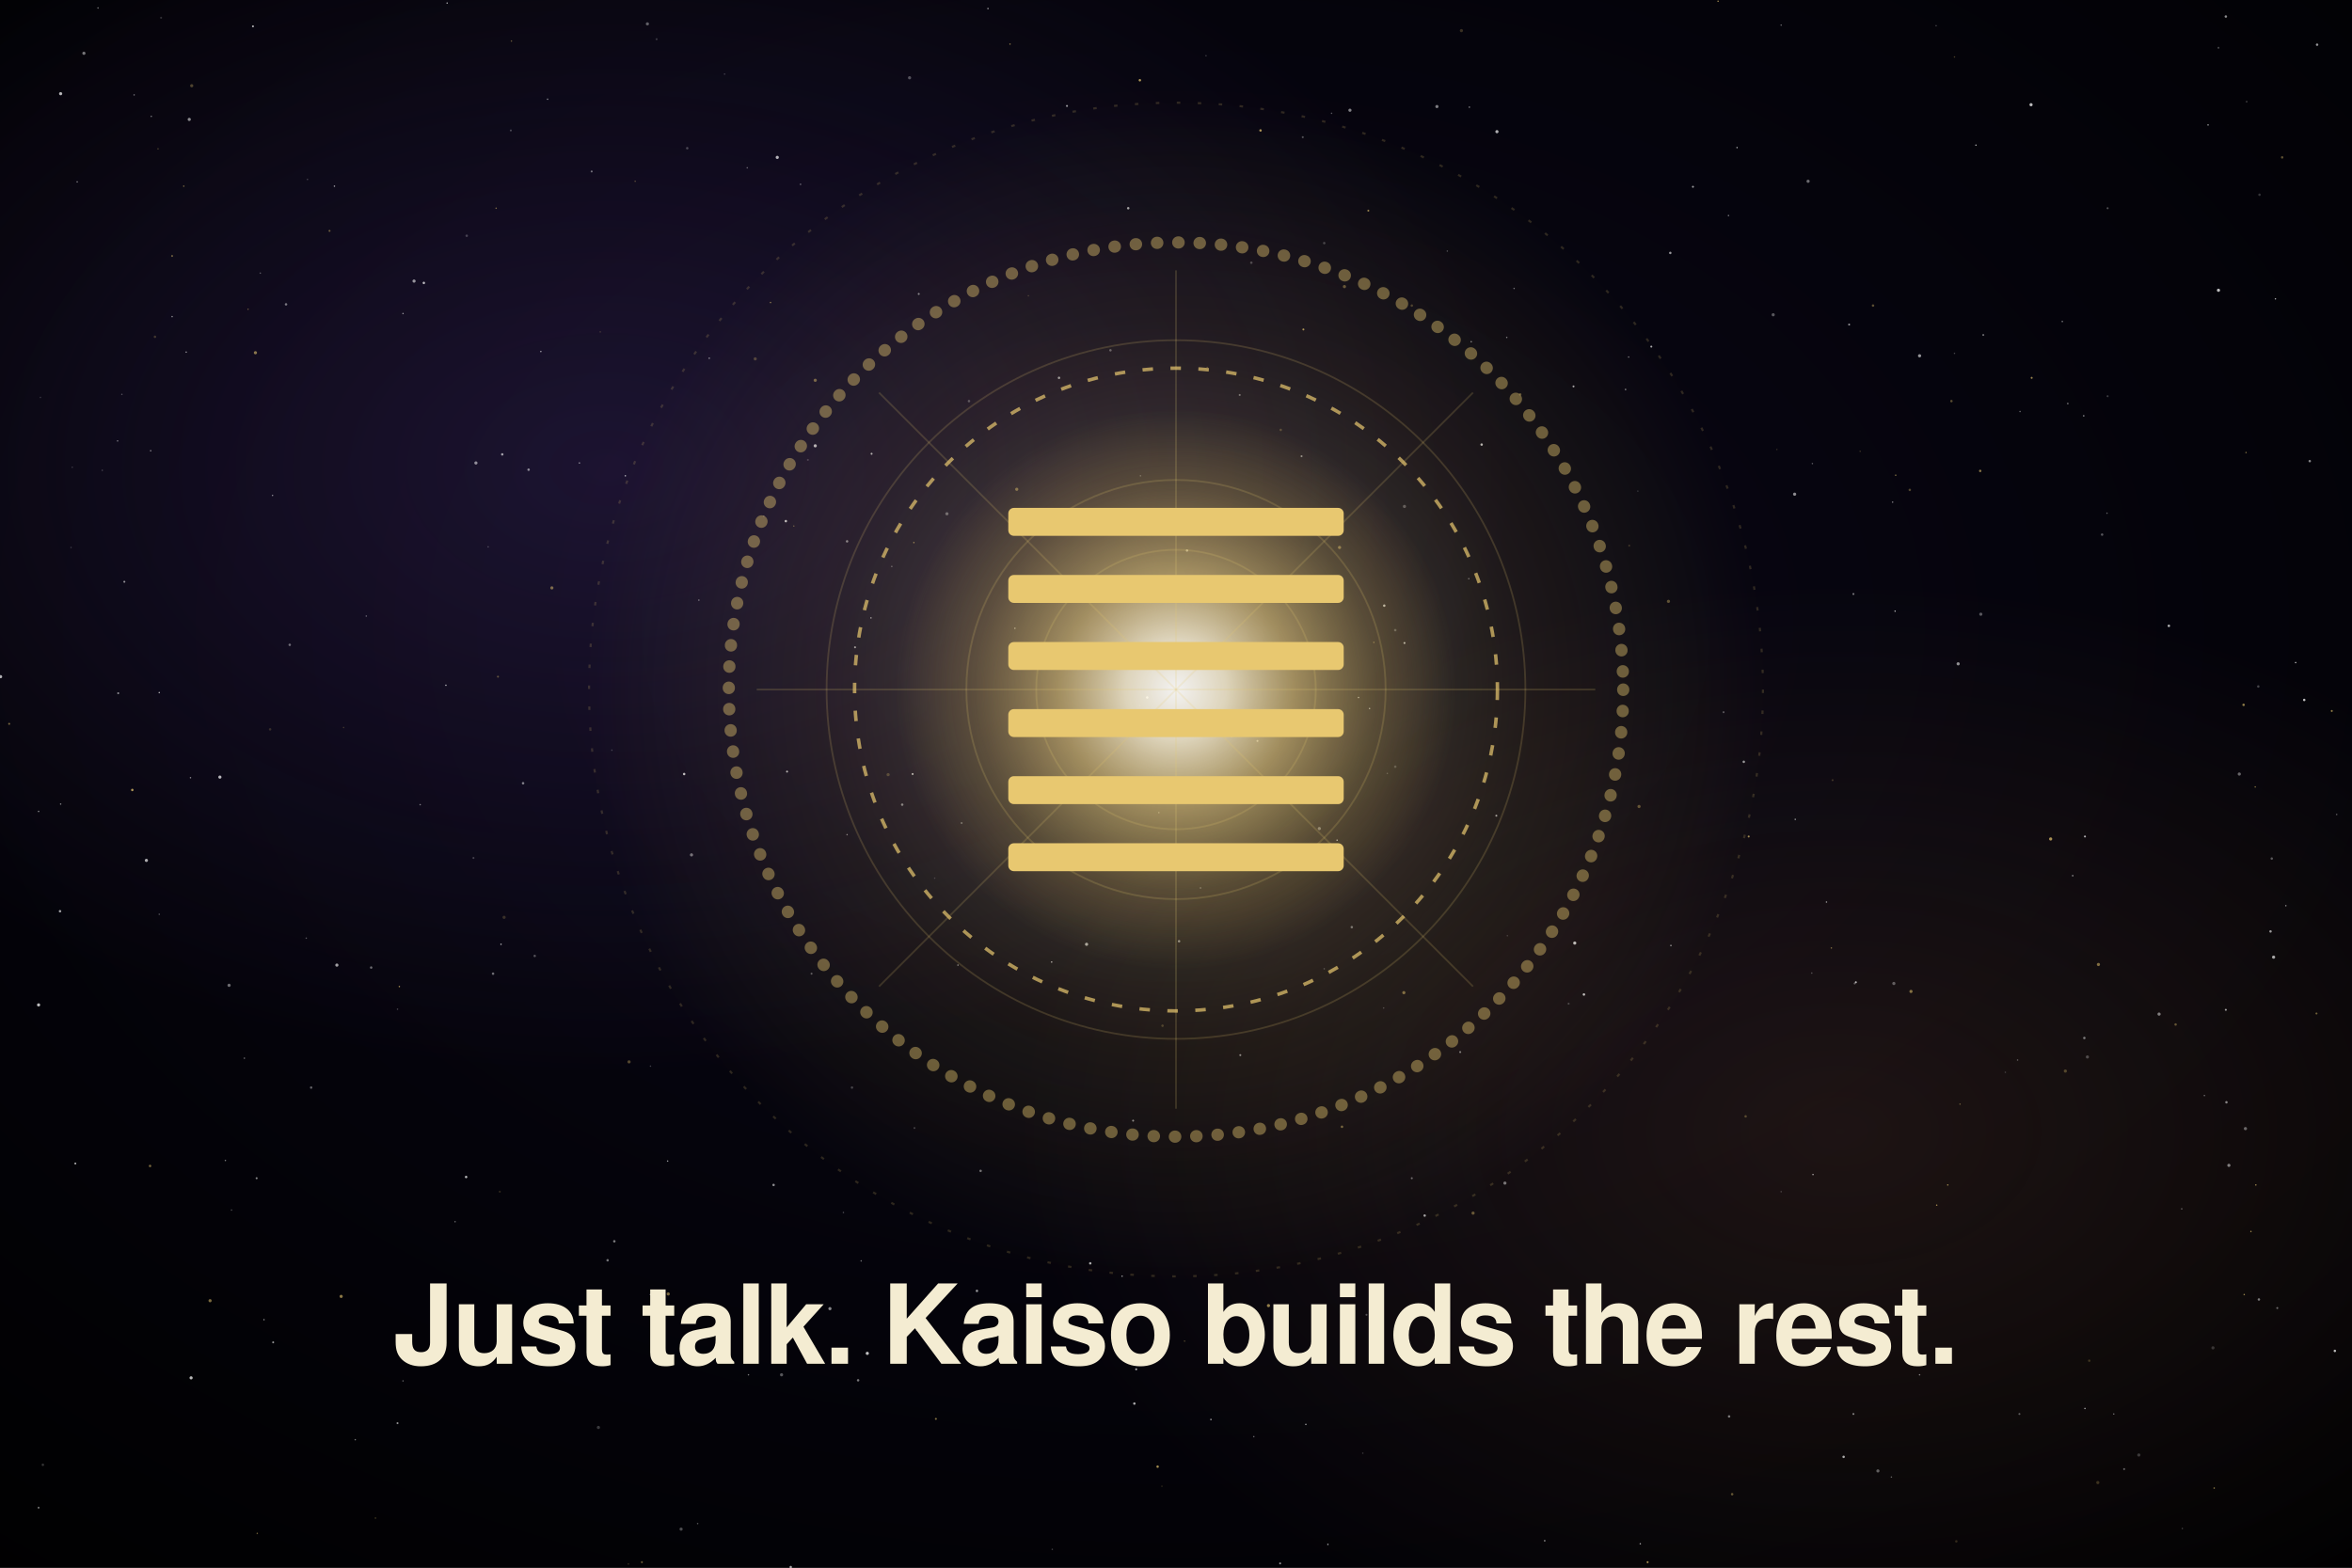
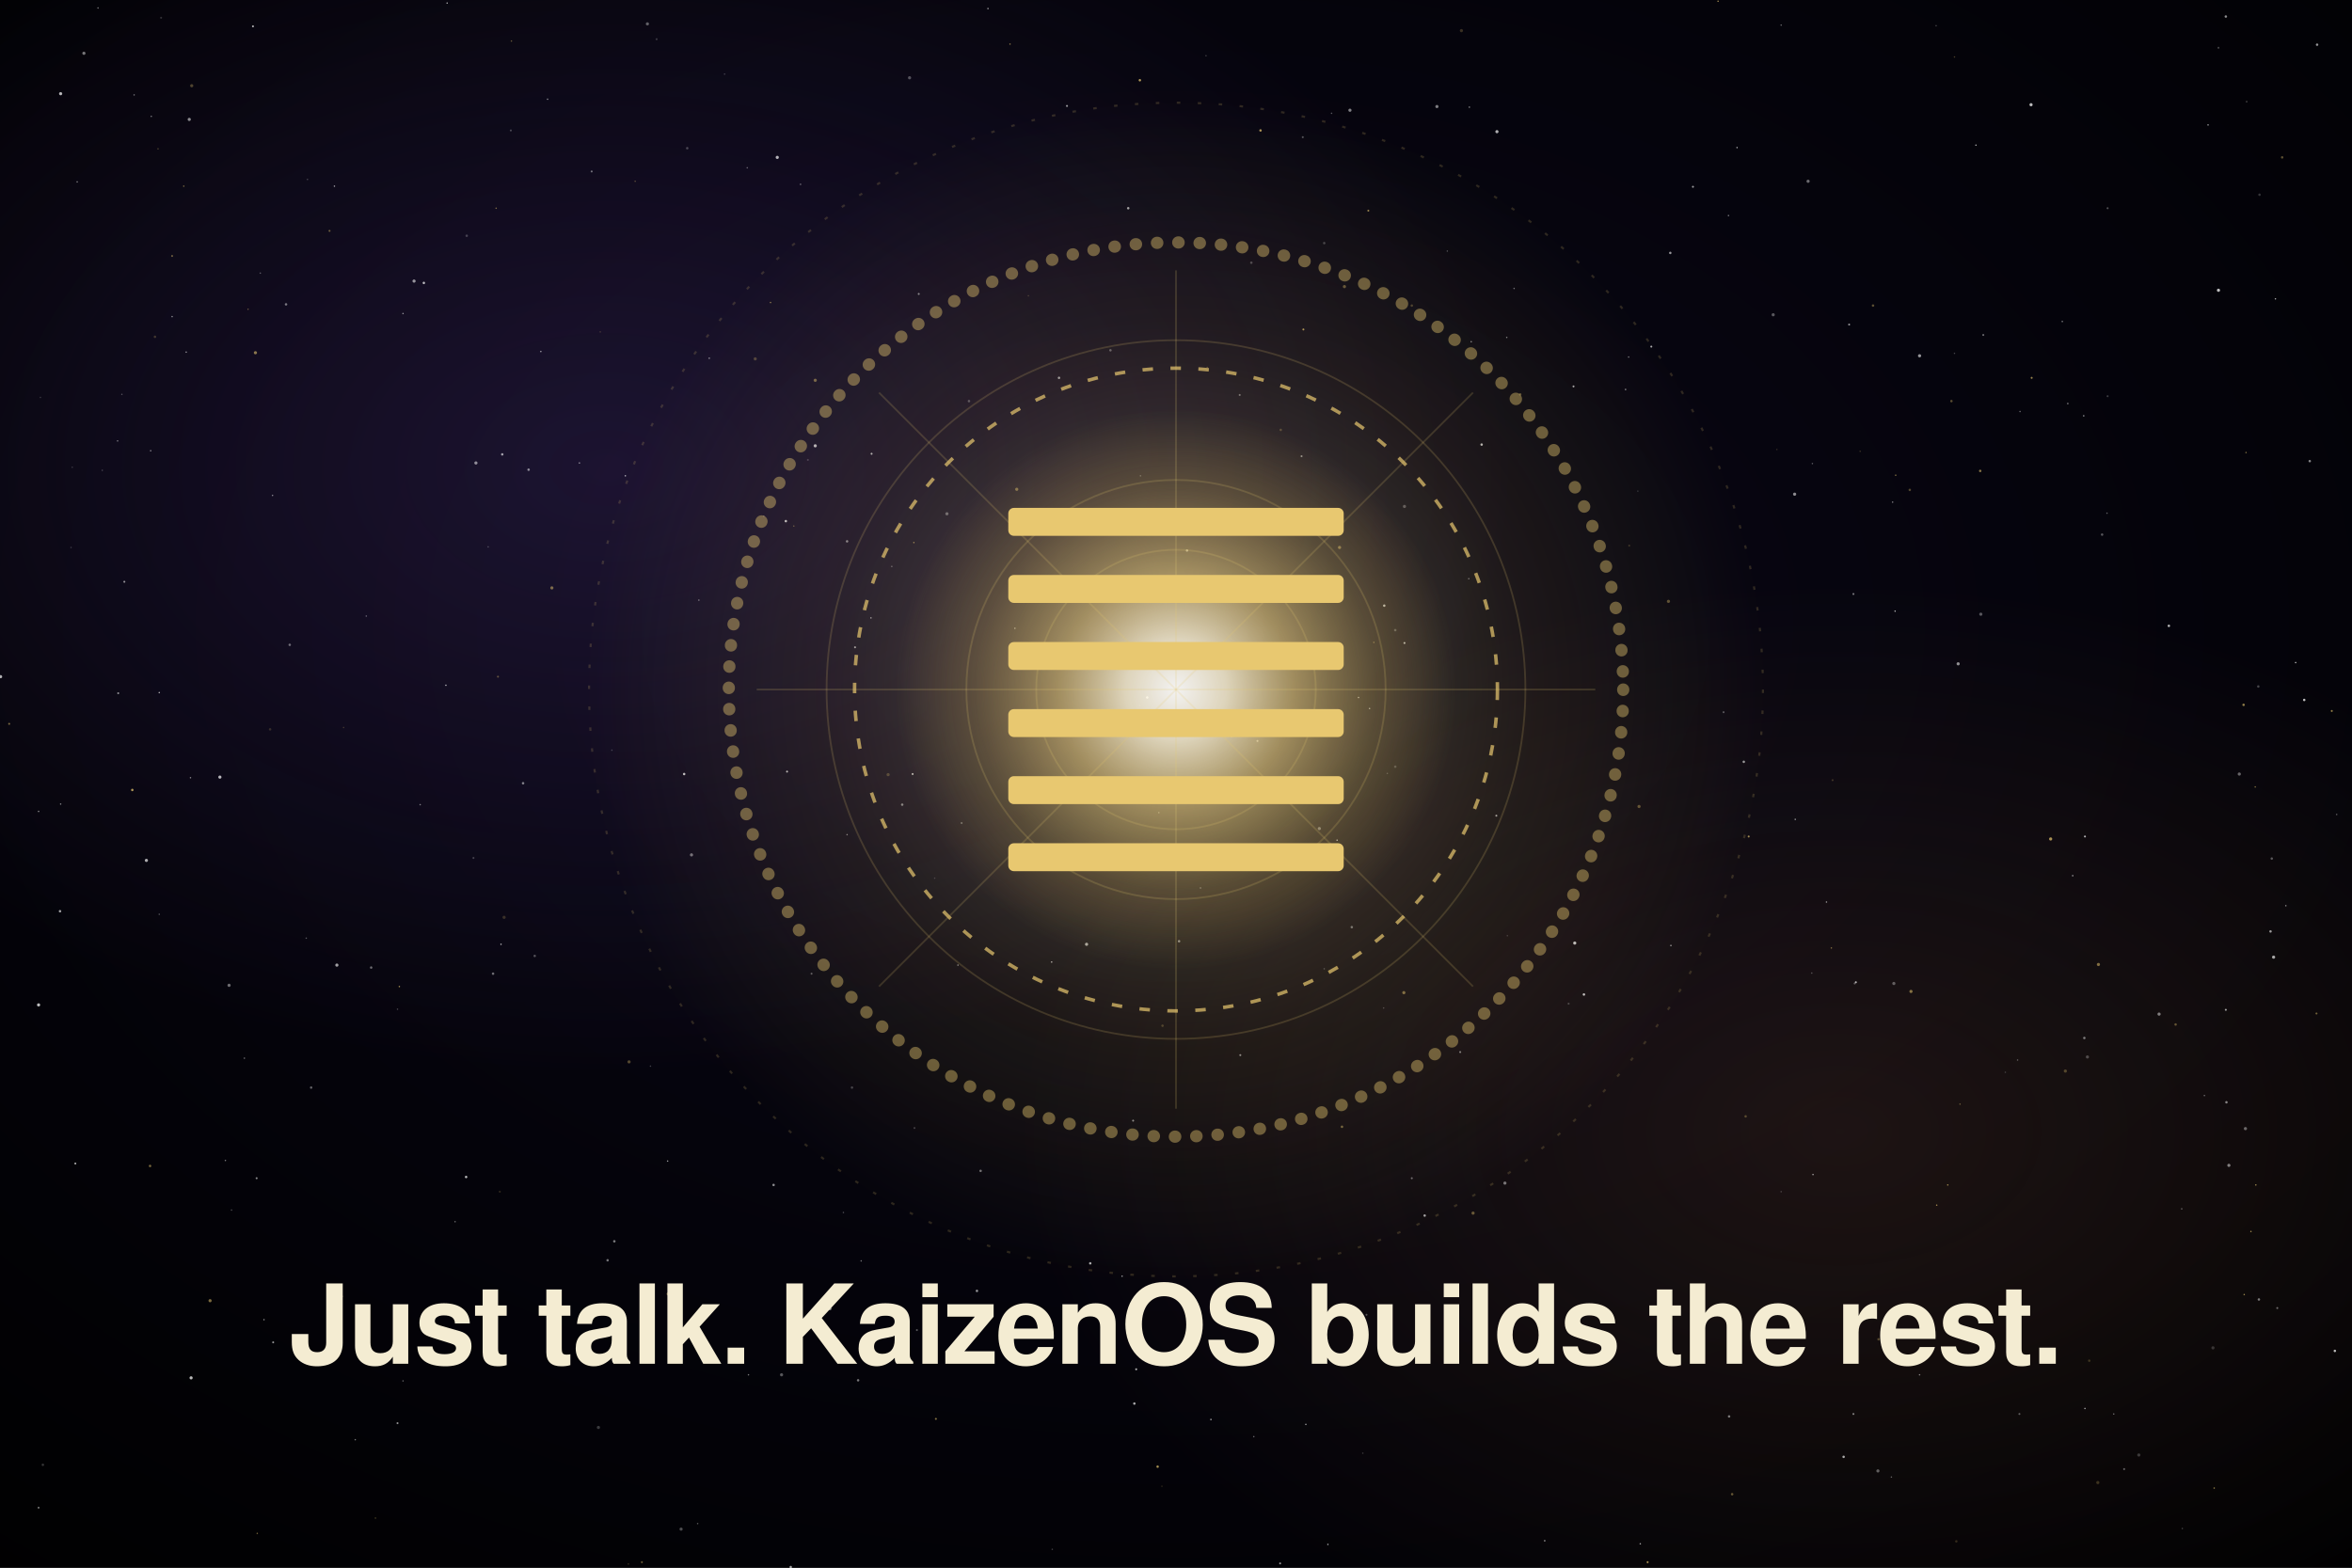
<svg xmlns="http://www.w3.org/2000/svg" width="3840" height="2560" viewBox="0 0 3840 2560">
  <defs>
    <radialGradient id="void" cx="0.5" cy="0.4" r="0.82">
      <stop offset="0%" stop-color="#0a0817" />
      <stop offset="55%" stop-color="#04030a" />
      <stop offset="100%" stop-color="#000000" />
    </radialGradient>
    <radialGradient id="neb1" cx="0.26" cy="0.3" r="0.55">
      <stop offset="0%" stop-color="#4b3278" stop-opacity="0.32" />
      <stop offset="70%" stop-color="#4b3278" stop-opacity="0" />
    </radialGradient>
    <radialGradient id="neb2" cx="0.78" cy="0.72" r="0.5">
      <stop offset="0%" stop-color="#785032" stop-opacity="0.22" />
      <stop offset="70%" stop-color="#785032" stop-opacity="0" />
    </radialGradient>
    <radialGradient id="pinealCore" cx="50%" cy="50%" r="50%">
      <stop offset="0%" stop-color="#ffffff" stop-opacity="0.92" />
      <stop offset="18%" stop-color="#fff5d6" stop-opacity="0.80" />
      <stop offset="42%" stop-color="#f1d27a" stop-opacity="0.52" />
      <stop offset="72%" stop-color="#c8a84e" stop-opacity="0.22" />
      <stop offset="100%" stop-color="#c8a84e" stop-opacity="0" />
    </radialGradient>
    <radialGradient id="pinealHalo" cx="50%" cy="50%" r="50%">
      <stop offset="0%" stop-color="#fff5d6" stop-opacity="0.34" />
      <stop offset="60%" stop-color="#c8a84e" stop-opacity="0.11" />
      <stop offset="100%" stop-color="#c8a84e" stop-opacity="0" />
    </radialGradient>
  </defs>
  <rect width="3840" height="2560" fill="#000000" />
  <rect width="3840" height="2560" fill="url(#void)" />
  <rect width="3840" height="2560" fill="url(#neb1)" />
  <rect width="3840" height="2560" fill="url(#neb2)" />
  <g id="stars">
    <circle cx="1852" cy="2292" r="2.0" fill="#ffffff" opacity="0.67" />
    <circle cx="777" cy="756" r="2.6" fill="#ffffff" opacity="0.53" />
    <circle cx="762" cy="385" r="2.0" fill="#ffffff" opacity="0.23" />
    <circle cx="3316" cy="171" r="2.6" fill="#ffffff" opacity="0.73" />
    <circle cx="2678" cy="2521" r="1.2" fill="#ffffff" opacity="0.65" />
    <circle cx="258" cy="243" r="1.2" fill="#e8c870" opacity="0.32" />
    <circle cx="123" cy="1900" r="1.6" fill="#ffffff" opacity="0.66" />
    <circle cx="2126" cy="957" r="1.6" fill="#ffffff" opacity="0.56" />
    <circle cx="1873" cy="1139" r="2.0" fill="#ffffff" opacity="0.75" />
    <circle cx="3441" cy="340" r="1.6" fill="#ffffff" opacity="0.31" />
    <circle cx="1183" cy="121" r="1.2" fill="#ffffff" opacity="0.24" />
    <circle cx="441" cy="1191" r="2.0" fill="#e8c870" opacity="0.19" />
    <circle cx="2805" cy="2" r="1.2" fill="#e8c870" opacity="0.7" />
    <circle cx="1925" cy="1537" r="2.0" fill="#ffffff" opacity="0.5" />
    <circle cx="813" cy="1105" r="1.6" fill="#e8c870" opacity="0.37" />
    <circle cx="1679" cy="483" r="1.2" fill="#e8c870" opacity="0.24" />
    <circle cx="245" cy="1904" r="2.0" fill="#e8c870" opacity="0.5" />
    <circle cx="1832" cy="2084" r="1.2" fill="#ffffff" opacity="0.62" />
    <circle cx="1717" cy="1571" r="1.2" fill="#ffffff" opacity="0.74" />
    <circle cx="1" cy="1105" r="2.6" fill="#ffffff" opacity="0.68" />
    <circle cx="863" cy="767" r="2.0" fill="#ffffff" opacity="0.52" />
    <circle cx="2363" cy="410" r="1.2" fill="#ffffff" opacity="0.3" />
    <circle cx="1057" cy="39" r="2.6" fill="#ffffff" opacity="0.35" />
    <circle cx="300" cy="304" r="1.2" fill="#e8c870" opacity="0.54" />
    <circle cx="63" cy="2462" r="1.6" fill="#ffffff" opacity="0.44" />
    <circle cx="2405" cy="1981" r="2.6" fill="#e8c870" opacity="0.4" />
    <circle cx="2569" cy="631" r="1.6" fill="#ffffff" opacity="0.65" />
    <circle cx="1021" cy="777" r="1.2" fill="#ffffff" opacity="0.72" />
    <circle cx="805" cy="1590" r="2.0" fill="#ffffff" opacity="0.42" />
    <circle cx="425" cy="446" r="1.2" fill="#ffffff" opacity="0.33" />
    <circle cx="3030" cy="1604" r="1.6" fill="#ffffff" opacity="0.7" />
    <circle cx="2011" cy="1201" r="2.6" fill="#e8c870" opacity="0.59" />
    <circle cx="281" cy="517" r="1.2" fill="#ffffff" opacity="0.55" />
    <circle cx="2522" cy="2516" r="1.2" fill="#ffffff" opacity="0.7" />
    <circle cx="835" cy="67" r="1.2" fill="#e8c870" opacity="0.43" />
    <circle cx="247" cy="190" r="1.2" fill="#ffffff" opacity="0.48" />
    <circle cx="538" cy="377" r="1.6" fill="#e8c870" opacity="0.44" />
    <circle cx="1355" cy="2137" r="2.6" fill="#ffffff" opacity="0.52" />
    <circle cx="3783" cy="73" r="2.0" fill="#ffffff" opacity="0.58" />
    <circle cx="137" cy="87" r="2.6" fill="#ffffff" opacity="0.45" />
    <circle cx="2992" cy="1274" r="1.6" fill="#e8c870" opacity="0.22" />
    <circle cx="1855" cy="2236" r="1.6" fill="#ffffff" opacity="0.69" />
    <circle cx="3019" cy="530" r="1.6" fill="#ffffff" opacity="0.57" />
    <circle cx="3689" cy="318" r="2.0" fill="#ffffff" opacity="0.2" />
    <circle cx="2047" cy="2346" r="1.2" fill="#ffffff" opacity="0.4" />
    <circle cx="2386" cy="50" r="2.6" fill="#e8c870" opacity="0.23" />
    <circle cx="473" cy="1053" r="2.0" fill="#ffffff" opacity="0.4" />
    <circle cx="3010" cy="2379" r="2.0" fill="#ffffff" opacity="0.66" />
    <circle cx="343" cy="2124" r="2.6" fill="#e8c870" opacity="0.52" />
    <circle cx="1969" cy="91" r="1.2" fill="#ffffff" opacity="0.24" />
    <circle cx="3194" cy="2517" r="2.0" fill="#e8c870" opacity="0.19" />
    <circle cx="1233" cy="586" r="2.6" fill="#e8c870" opacity="0.28" />
    <circle cx="3709" cy="1402" r="2.0" fill="#ffffff" opacity="0.32" />
    <circle cx="1657" cy="1026" r="1.2" fill="#ffffff" opacity="0.64" />
    <circle cx="3090" cy="820" r="1.2" fill="#ffffff" opacity="0.51" />
    <circle cx="1296" cy="859" r="1.2" fill="#e8c870" opacity="0.38" />
    <circle cx="3668" cy="166" r="1.2" fill="#ffffff" opacity="0.34" />
    <circle cx="692" cy="462" r="2.0" fill="#ffffff" opacity="0.71" />
    <circle cx="3403" cy="1695" r="2.0" fill="#ffffff" opacity="0.46" />
    <circle cx="1291" cy="2559" r="2.0" fill="#ffffff" opacity="0.65" />
    <circle cx="1139" cy="2488" r="1.2" fill="#ffffff" opacity="0.34" />
    <circle cx="1450" cy="1265" r="2.6" fill="#e8c870" opacity="0.26" />
    <circle cx="1862" cy="777" r="1.2" fill="#ffffff" opacity="0.33" />
    <circle cx="3191" cy="577" r="1.2" fill="#ffffff" opacity="0.25" />
    <circle cx="446" cy="2192" r="1.6" fill="#ffffff" opacity="0.57" />
    <circle cx="816" cy="1946" r="1.6" fill="#e8c870" opacity="0.19" />
    <circle cx="1934" cy="2190" r="1.2" fill="#e8c870" opacity="0.34" />
    <circle cx="1416" cy="2210" r="2.6" fill="#ffffff" opacity="0.75" />
    <circle cx="652" cy="1611" r="1.2" fill="#e8c870" opacity="0.71" />
    <circle cx="2958" cy="1589" r="1.2" fill="#ffffff" opacity="0.29" />
    <circle cx="3634" cy="27" r="2.0" fill="#ffffff" opacity="0.55" />
    <circle cx="2058" cy="1405" r="2.0" fill="#ffffff" opacity="0.74" />
    <circle cx="405" cy="505" r="1.2" fill="#e8c870" opacity="0.4" />
    <circle cx="359" cy="1269" r="2.6" fill="#ffffff" opacity="0.71" />
    <circle cx="1072" cy="64" r="1.6" fill="#ffffff" opacity="0.2" />
    <circle cx="1401" cy="2254" r="2.0" fill="#ffffff" opacity="0.46" />
    <circle cx="116" cy="894" r="1.2" fill="#ffffff" opacity="0.2" />
    <circle cx="2183" cy="1372" r="1.2" fill="#ffffff" opacity="0.75" />
    <circle cx="3688" cy="2122" r="2.0" fill="#ffffff" opacity="0.46" />
    <circle cx="2822" cy="352" r="1.2" fill="#ffffff" opacity="0.5" />
    <circle cx="3404" cy="2300" r="1.2" fill="#ffffff" opacity="0.66" />
    <circle cx="2293" cy="1050" r="1.6" fill="#ffffff" opacity="0.72" />
    <circle cx="3563" cy="2496" r="1.2" fill="#ffffff" opacity="0.26" />
    <circle cx="2231" cy="2147" r="1.6" fill="#ffffff" opacity="0.29" />
    <circle cx="2195" cy="468" r="2.6" fill="#e8c870" opacity="0.39" />
    <circle cx="2204" cy="180" r="2.6" fill="#ffffff" opacity="0.49" />
    <circle cx="2305" cy="499" r="2.0" fill="#e8c870" opacity="0.28" />
    <circle cx="3812" cy="2206" r="2.0" fill="#ffffff" opacity="0.73" />
    <circle cx="3782" cy="1655" r="1.6" fill="#e8c870" opacity="0.46" />
    <circle cx="1391" cy="1776" r="2.0" fill="#ffffff" opacity="0.24" />
    <circle cx="1718" cy="2530" r="1.2" fill="#ffffff" opacity="0.25" />
    <circle cx="3191" cy="93" r="1.2" fill="#e8c870" opacity="0.31" />
    <circle cx="2814" cy="1163" r="1.6" fill="#ffffff" opacity="0.32" />
    <circle cx="2043" cy="429" r="2.0" fill="#ffffff" opacity="0.25" />
    <circle cx="2090" cy="2553" r="1.6" fill="#ffffff" opacity="0.58" />
    <circle cx="3599" cy="1789" r="1.2" fill="#ffffff" opacity="0.42" />
    <circle cx="2168" cy="2522" r="1.2" fill="#ffffff" opacity="0.67" />
    <circle cx="2187" cy="894" r="2.6" fill="#e8c870" opacity="0.49" />
    <circle cx="2402" cy="558" r="1.2" fill="#ffffff" opacity="0.54" />
    <circle cx="1423" cy="741" r="1.6" fill="#ffffff" opacity="0.69" />
    <circle cx="797" cy="893" r="1.2" fill="#ffffff" opacity="0.26" />
    <circle cx="980" cy="542" r="1.2" fill="#e8c870" opacity="0.24" />
    <circle cx="3408" cy="1726" r="2.6" fill="#ffffff" opacity="0.25" />
    <circle cx="1649" cy="72" r="1.2" fill="#e8c870" opacity="0.57" />
    <circle cx="3732" cy="1479" r="1.2" fill="#ffffff" opacity="0.54" />
    <circle cx="1406" cy="2059" r="1.2" fill="#ffffff" opacity="0.45" />
    <circle cx="99" cy="153" r="2.6" fill="#ffffff" opacity="0.7" />
    <circle cx="1971" cy="600" r="1.2" fill="#e8c870" opacity="0.3" />
    <circle cx="3441" cy="647" r="1.6" fill="#ffffff" opacity="0.23" />
    <circle cx="253" cy="550" r="2.0" fill="#e8c870" opacity="0.24" />
    <circle cx="1601" cy="1912" r="2.0" fill="#ffffff" opacity="0.43" />
    <circle cx="2461" cy="1528" r="1.2" fill="#ffffff" opacity="0.2" />
    <circle cx="820" cy="742" r="2.0" fill="#ffffff" opacity="0.6" />
    <circle cx="1660" cy="799" r="2.6" fill="#e8c870" opacity="0.47" />
    <circle cx="63" cy="1325" r="1.2" fill="#ffffff" opacity="0.58" />
    <circle cx="3525" cy="1656" r="2.6" fill="#ffffff" opacity="0.47" />
    <circle cx="1396" cy="1057" r="1.6" fill="#ffffff" opacity="0.6" />
    <circle cx="3186" cy="655" r="2.0" fill="#e8c870" opacity="0.37" />
    <circle cx="2207" cy="1514" r="2.0" fill="#ffffff" opacity="0.41" />
    <circle cx="2959" cy="757" r="1.2" fill="#ffffff" opacity="0.35" />
    <circle cx="413" cy="43" r="1.6" fill="#ffffff" opacity="0.69" />
    <circle cx="203" cy="950" r="1.6" fill="#ffffff" opacity="0.56" />
    <circle cx="1383" cy="884" r="2.0" fill="#ffffff" opacity="0.48" />
    <circle cx="1595" cy="2108" r="2.0" fill="#ffffff" opacity="0.58" />
    <circle cx="3120" cy="1619" r="2.6" fill="#e8c870" opacity="0.53" />
    <circle cx="3026" cy="970" r="1.6" fill="#ffffff" opacity="0.47" />
    <circle cx="3118" cy="800" r="2.0" fill="#e8c870" opacity="0.33" />
    <circle cx="1129" cy="1396" r="2.6" fill="#ffffff" opacity="0.42" />
    <circle cx="2132" cy="2326" r="1.2" fill="#ffffff" opacity="0.64" />
    <circle cx="312" cy="2250" r="2.6" fill="#ffffff" opacity="0.72" />
    <circle cx="1582" cy="655" r="2.0" fill="#ffffff" opacity="0.28" />
    <circle cx="2029" cy="2219" r="2.6" fill="#ffffff" opacity="0.42" />
    <circle cx="2025" cy="1723" r="1.6" fill="#ffffff" opacity="0.52" />
    <circle cx="1497" cy="2172" r="1.6" fill="#ffffff" opacity="0.33" />
    <circle cx="3807" cy="1161" r="1.6" fill="#e8c870" opacity="0.62" />
    <circle cx="2399" cy="175" r="1.2" fill="#ffffff" opacity="0.57" />
    <circle cx="216" cy="1290" r="2.0" fill="#e8c870" opacity="0.74" />
    <circle cx="1307" cy="301" r="1.2" fill="#ffffff" opacity="0.45" />
    <circle cx="3094" cy="998" r="1.2" fill="#ffffff" opacity="0.71" />
    <circle cx="2960" cy="1918" r="1.2" fill="#ffffff" opacity="0.65" />
    <circle cx="2472" cy="471" r="1.2" fill="#ffffff" opacity="0.44" />
    <circle cx="834" cy="213" r="1.6" fill="#ffffff" opacity="0.25" />
    <circle cx="1813" cy="572" r="2.0" fill="#ffffff" opacity="0.33" />
    <circle cx="2384" cy="1718" r="1.6" fill="#ffffff" opacity="0.48" />
    <circle cx="561" cy="1188" r="1.2" fill="#e8c870" opacity="0.24" />
    <circle cx="3656" cy="1264" r="2.6" fill="#ffffff" opacity="0.38" />
    <circle cx="1112" cy="2497" r="2.6" fill="#ffffff" opacity="0.29" />
    <circle cx="1141" cy="980" r="1.2" fill="#ffffff" opacity="0.47" />
    <circle cx="2674" cy="802" r="1.2" fill="#ffffff" opacity="0.19" />
    <circle cx="1062" cy="1741" r="1.2" fill="#ffffff" opacity="0.24" />
    <circle cx="2218" cy="1139" r="1.2" fill="#ffffff" opacity="0.7" />
    <circle cx="658" cy="2255" r="1.2" fill="#ffffff" opacity="0.39" />
    <circle cx="1960" cy="1450" r="1.2" fill="#ffffff" opacity="0.46" />
    <circle cx="546" cy="304" r="1.2" fill="#ffffff" opacity="0.65" />
    <circle cx="3432" cy="873" r="2.0" fill="#ffffff" opacity="0.33" />
    <circle cx="3317" cy="617" r="1.6" fill="#e8c870" opacity="0.66" />
    <circle cx="2443" cy="1332" r="1.6" fill="#ffffff" opacity="0.61" />
    <circle cx="3771" cy="753" r="2.0" fill="#ffffff" opacity="0.51" />
    <circle cx="1892" cy="1327" r="1.2" fill="#ffffff" opacity="0.43" />
    <circle cx="2326" cy="1985" r="2.0" fill="#ffffff" opacity="0.62" />
    <circle cx="311" cy="1270" r="1.2" fill="#ffffff" opacity="0.52" />
    <circle cx="2847" cy="1244" r="2.0" fill="#ffffff" opacity="0.58" />
    <circle cx="1158" cy="585" r="1.2" fill="#ffffff" opacity="0.59" />
    <circle cx="1500" cy="480" r="1.6" fill="#ffffff" opacity="0.5" />
    <circle cx="3762" cy="1143" r="2.0" fill="#ffffff" opacity="0.75" />
    <circle cx="1877" cy="1300" r="1.2" fill="#ffffff" opacity="0.71" />
    <circle cx="3664" cy="2114" r="1.2" fill="#e8c870" opacity="0.65" />
    <circle cx="98" cy="1488" r="2.0" fill="#ffffff" opacity="0.63" />
    <circle cx="3026" cy="2309" r="1.6" fill="#ffffff" opacity="0.49" />
    <circle cx="3425" cy="2421" r="2.6" fill="#e8c870" opacity="0.23" />
    <circle cx="1861" cy="1152" r="1.2" fill="#e8c870" opacity="0.21" />
    <circle cx="649" cy="2324" r="1.6" fill="#ffffff" opacity="0.55" />
    <circle cx="3294" cy="1731" r="1.2" fill="#ffffff" opacity="0.35" />
    <circle cx="2234" cy="344" r="1.6" fill="#e8c870" opacity="0.6" />
    <circle cx="3682" cy="1285" r="1.2" fill="#e8c870" opacity="0.55" />
    <circle cx="399" cy="1728" r="1.2" fill="#ffffff" opacity="0.46" />
    <circle cx="3718" cy="2136" r="1.6" fill="#ffffff" opacity="0.4" />
    <circle cx="1383" cy="1363" r="1.2" fill="#ffffff" opacity="0.49" />
    <circle cx="2952" cy="296" r="2.6" fill="#ffffff" opacity="0.41" />
    <circle cx="3384" cy="1430" r="1.2" fill="#ffffff" opacity="0.66" />
    <circle cx="3639" cy="1903" r="2.6" fill="#ffffff" opacity="0.48" />
    <circle cx="2908" cy="41" r="1.2" fill="#ffffff" opacity="0.42" />
    <circle cx="598" cy="1006" r="1.2" fill="#ffffff" opacity="0.39" />
    <circle cx="686" cy="1314" r="1.2" fill="#ffffff" opacity="0.48" />
    <circle cx="1122" cy="242" r="2.0" fill="#ffffff" opacity="0.25" />
    <circle cx="2654" cy="636" r="1.2" fill="#ffffff" opacity="0.61" />
    <circle cx="70" cy="2392" r="2.0" fill="#ffffff" opacity="0.2" />
    <circle cx="445" cy="809" r="1.2" fill="#ffffff" opacity="0.52" />
    <circle cx="2457" cy="1932" r="2.6" fill="#ffffff" opacity="0.43" />
    <circle cx="3663" cy="1151" r="2.0" fill="#e8c870" opacity="0.61" />
    <circle cx="1276" cy="2245" r="2.6" fill="#ffffff" opacity="0.33" />
    <circle cx="3634" cy="1649" r="1.6" fill="#ffffff" opacity="0.62" />
    <circle cx="378" cy="1976" r="1.2" fill="#ffffff" opacity="0.3" />
    <circle cx="550" cy="1576" r="2.6" fill="#ffffff" opacity="0.62" />
    <circle cx="3226" cy="237" r="1.2" fill="#ffffff" opacity="0.68" />
    <circle cx="3707" cy="1521" r="2.0" fill="#ffffff" opacity="0.59" />
    <circle cx="2482" cy="644" r="2.0" fill="#e8c870" opacity="0.36" />
    <circle cx="1062" cy="2114" r="1.2" fill="#ffffff" opacity="0.75" />
    <circle cx="1091" cy="2113" r="2.6" fill="#e8c870" opacity="0.51" />
    <circle cx="730" cy="5" r="1.2" fill="#ffffff" opacity="0.66" />
    <circle cx="3367" cy="525" r="1.2" fill="#ffffff" opacity="0.53" />
    <circle cx="2162" cy="397" r="2.0" fill="#ffffff" opacity="0.23" />
    <circle cx="3066" cy="2402" r="2.6" fill="#ffffff" opacity="0.35" />
    <circle cx="3233" cy="769" r="2.0" fill="#e8c870" opacity="0.57" />
    <circle cx="3200" cy="1803" r="1.2" fill="#e8c870" opacity="0.42" />
    <circle cx="2024" cy="645" r="1.6" fill="#ffffff" opacity="0.41" />
    <circle cx="2278" cy="1252" r="2.0" fill="#ffffff" opacity="0.22" />
    <circle cx="304" cy="575" r="1.2" fill="#ffffff" opacity="0.57" />
    <circle cx="3058" cy="499" r="2.0" fill="#e8c870" opacity="0.39" />
    <circle cx="2908" cy="1946" r="1.2" fill="#ffffff" opacity="0.24" />
    <circle cx="3161" cy="42" r="1.2" fill="#ffffff" opacity="0.27" />
    <circle cx="2571" cy="1540" r="2.6" fill="#ffffff" opacity="0.72" />
    <circle cx="3092" cy="1606" r="2.6" fill="#ffffff" opacity="0.33" />
    <circle cx="818" cy="1542" r="1.2" fill="#ffffff" opacity="0.72" />
    <circle cx="2305" cy="1924" r="1.6" fill="#ffffff" opacity="0.4" />
    <circle cx="417" cy="576" r="2.6" fill="#e8c870" opacity="0.57" />
    <circle cx="2901" cy="734" r="1.2" fill="#e8c870" opacity="0.2" />
    <circle cx="1897" cy="2427" r="1.2" fill="#e8c870" opacity="0.2" />
    <circle cx="508" cy="1776" r="2.0" fill="#ffffff" opacity="0.37" />
    <circle cx="3372" cy="1749" r="2.6" fill="#e8c870" opacity="0.3" />
    <circle cx="606" cy="1580" r="2.0" fill="#ffffff" opacity="0.41" />
    <circle cx="63" cy="1641" r="2.6" fill="#ffffff" opacity="0.74" />
    <circle cx="3234" cy="1003" r="2.6" fill="#ffffff" opacity="0.33" />
    <circle cx="773" cy="1401" r="1.6" fill="#ffffff" opacity="0.24" />
    <circle cx="1546" cy="839" r="2.6" fill="#ffffff" opacity="0.35" />
    <circle cx="420" cy="2504" r="1.2" fill="#e8c870" opacity="0.49" />
    <circle cx="1222" cy="2245" r="1.2" fill="#ffffff" opacity="0.47" />
    <circle cx="580" cy="2351" r="1.2" fill="#ffffff" opacity="0.47" />
    <circle cx="2930" cy="807" r="2.6" fill="#ffffff" opacity="0.54" />
    <circle cx="810" cy="340" r="1.2" fill="#e8c870" opacity="0.51" />
    <circle cx="2855" cy="1366" r="1.6" fill="#e8c870" opacity="0.68" />
    <circle cx="1090" cy="1896" r="1.2" fill="#ffffff" opacity="0.6" />
    <circle cx="977" cy="2331" r="2.6" fill="#ffffff" opacity="0.22" />
    <circle cx="3748" cy="1082" r="1.2" fill="#ffffff" opacity="0.75" />
    <circle cx="3348" cy="1370" r="2.6" fill="#e8c870" opacity="0.71" />
    <circle cx="15" cy="1182" r="1.6" fill="#e8c870" opacity="0.51" />
    <circle cx="3402" cy="679" r="1.2" fill="#ffffff" opacity="0.64" />
    <circle cx="1861" cy="131" r="2.0" fill="#e8c870" opacity="0.74" />
    <circle cx="2696" cy="566" r="1.6" fill="#ffffff" opacity="0.66" />
    <circle cx="3712" cy="1563" r="2.6" fill="#ffffff" opacity="0.64" />
    <circle cx="66" cy="649" r="1.2" fill="#ffffff" opacity="0.2" />
    <circle cx="2162" cy="1582" r="1.2" fill="#ffffff" opacity="0.28" />
    <circle cx="2128" cy="538" r="1.6" fill="#e8c870" opacity="0.71" />
    <circle cx="219" cy="155" r="1.2" fill="#ffffff" opacity="0.46" />
    <circle cx="419" cy="1924" r="1.6" fill="#ffffff" opacity="0.54" />
    <circle cx="2823" cy="2313" r="2.0" fill="#ffffff" opacity="0.46" />
    <circle cx="1898" cy="1675" r="2.0" fill="#e8c870" opacity="0.25" />
    <circle cx="2154" cy="1353" r="2.6" fill="#ffffff" opacity="0.42" />
    <circle cx="99" cy="1313" r="1.2" fill="#ffffff" opacity="0.53" />
    <circle cx="1774" cy="1542" r="2.6" fill="#ffffff" opacity="0.63" />
    <circle cx="3615" cy="2430" r="1.2" fill="#e8c870" opacity="0.66" />
    <circle cx="992" cy="2058" r="2.0" fill="#ffffff" opacity="0.45" />
    <circle cx="431" cy="2155" r="1.2" fill="#ffffff" opacity="0.55" />
    <circle cx="966" cy="280" r="1.6" fill="#ffffff" opacity="0.42" />
    <circle cx="3298" cy="672" r="1.2" fill="#ffffff" opacity="0.42" />
    <circle cx="502" cy="293" r="1.2" fill="#ffffff" opacity="0.25" />
    <circle cx="3613" cy="2201" r="2.6" fill="#ffffff" opacity="0.18" />
    <circle cx="999" cy="1225" r="1.2" fill="#ffffff" opacity="0.22" />
    <circle cx="3666" cy="1843" r="2.6" fill="#ffffff" opacity="0.38" />
    <circle cx="2398" cy="945" r="1.2" fill="#ffffff" opacity="0.44" />
    <circle cx="1285" cy="1260" r="1.6" fill="#ffffff" opacity="0.71" />
    <circle cx="3180" cy="1935" r="1.2" fill="#e8c870" opacity="0.67" />
    <circle cx="2836" cy="241" r="1.2" fill="#ffffff" opacity="0.67" />
    <circle cx="3683" cy="1935" r="1.2" fill="#e8c870" opacity="0.68" />
    <circle cx="2293" cy="827" r="2.6" fill="#ffffff" opacity="0.29" />
    <circle cx="3605" cy="204" r="1.2" fill="#ffffff" opacity="0.65" />
    <circle cx="3687" cy="1121" r="2.0" fill="#ffffff" opacity="0.26" />
    <circle cx="2850" cy="1823" r="2.0" fill="#e8c870" opacity="0.31" />
    <circle cx="1258" cy="494" r="1.2" fill="#e8c870" opacity="0.59" />
    <circle cx="2053" cy="1210" r="1.6" fill="#ffffff" opacity="0.56" />
    <circle cx="3622" cy="474" r="2.6" fill="#ffffff" opacity="0.74" />
    <circle cx="3667" cy="739" r="1.2" fill="#e8c870" opacity="0.54" />
    <circle cx="368" cy="1895" r="1.2" fill="#ffffff" opacity="0.48" />
    <circle cx="2174" cy="185" r="1.2" fill="#ffffff" opacity="0.34" />
    <circle cx="1027" cy="1734" r="2.6" fill="#e8c870" opacity="0.34" />
    <circle cx="3095" cy="776" r="1.2" fill="#e8c870" opacity="0.6" />
    <circle cx="118" cy="763" r="1.2" fill="#ffffff" opacity="0.2" />
    <circle cx="1890" cy="2395" r="2.0" fill="#e8c870" opacity="0.69" />
    <circle cx="246" cy="736" r="1.2" fill="#ffffff" opacity="0.55" />
    <circle cx="1473" cy="1314" r="2.0" fill="#ffffff" opacity="0.47" />
    <circle cx="2071" cy="2132" r="2.6" fill="#e8c870" opacity="0.62" />
    <circle cx="676" cy="459" r="2.6" fill="#ffffff" opacity="0.56" />
    <circle cx="2243" cy="1049" r="1.2" fill="#e8c870" opacity="0.49" />
    <circle cx="3492" cy="2376" r="2.6" fill="#ffffff" opacity="0.2" />
    <circle cx="2444" cy="215" r="2.6" fill="#ffffff" opacity="0.68" />
    <circle cx="1331" cy="621" r="2.6" fill="#e8c870" opacity="0.46" />
    <circle cx="1780" cy="2063" r="2.0" fill="#ffffff" opacity="0.67" />
    <circle cx="126" cy="297" r="1.2" fill="#ffffff" opacity="0.5" />
    <circle cx="2225" cy="2373" r="1.2" fill="#ffffff" opacity="0.21" />
    <circle cx="1742" cy="173" r="1.6" fill="#ffffff" opacity="0.6" />
    <circle cx="3197" cy="1084" r="2.6" fill="#ffffff" opacity="0.55" />
    <circle cx="2091" cy="702" r="2.0" fill="#e8c870" opacity="0.27" />
    <circle cx="2828" cy="2440" r="2.0" fill="#e8c870" opacity="0.41" />
    <circle cx="1492" cy="886" r="1.2" fill="#e8c870" opacity="0.61" />
    <circle cx="2460" cy="551" r="1.2" fill="#ffffff" opacity="0.48" />
    <circle cx="160" cy="13" r="1.2" fill="#ffffff" opacity="0.48" />
    <circle cx="374" cy="1609" r="2.6" fill="#ffffff" opacity="0.42" />
    <circle cx="313" cy="140" r="2.6" fill="#e8c870" opacity="0.32" />
    <circle cx="2260" cy="989" r="2.0" fill="#ffffff" opacity="0.71" />
    <circle cx="1490" cy="1264" r="1.6" fill="#ffffff" opacity="0.71" />
    <circle cx="894" cy="162" r="1.2" fill="#ffffff" opacity="0.55" />
    <circle cx="239" cy="1405" r="2.6" fill="#ffffff" opacity="0.67" />
    <circle cx="2419" cy="726" r="2.0" fill="#ffffff" opacity="0.71" />
    <circle cx="873" cy="1561" r="2.0" fill="#ffffff" opacity="0.3" />
    <circle cx="1422" cy="1009" r="1.2" fill="#ffffff" opacity="0.64" />
    <circle cx="1966" cy="834" r="2.0" fill="#e8c870" opacity="0.45" />
    <circle cx="1263" cy="1935" r="2.0" fill="#ffffff" opacity="0.54" />
    <circle cx="743" cy="1995" r="1.2" fill="#ffffff" opacity="0.42" />
    <circle cx="193" cy="1132" r="1.6" fill="#ffffff" opacity="0.53" />
    <circle cx="2125" cy="745" r="1.6" fill="#ffffff" opacity="0.5" />
    <circle cx="2660" cy="891" r="1.6" fill="#e8c870" opacity="0.21" />
    <circle cx="2982" cy="1473" r="1.2" fill="#ffffff" opacity="0.59" />
    <circle cx="3715" cy="488" r="1.2" fill="#ffffff" opacity="0.66" />
    <circle cx="1842" cy="340" r="2.0" fill="#ffffff" opacity="0.62" />
    <circle cx="2127" cy="224" r="1.6" fill="#ffffff" opacity="0.32" />
    <circle cx="167" cy="768" r="1.2" fill="#ffffff" opacity="0.25" />
    <circle cx="854" cy="1279" r="2.0" fill="#ffffff" opacity="0.49" />
    <circle cx="557" cy="2117" r="2.6" fill="#e8c870" opacity="0.59" />
    <circle cx="2728" cy="1544" r="1.2" fill="#ffffff" opacity="0.66" />
    <circle cx="2191" cy="1840" r="2.0" fill="#e8c870" opacity="0.47" />
    <circle cx="1456" cy="925" r="1.2" fill="#ffffff" opacity="0.38" />
    <circle cx="883" cy="574" r="1.2" fill="#ffffff" opacity="0.61" />
    <circle cx="1977" cy="2318" r="1.2" fill="#ffffff" opacity="0.74" />
    <circle cx="1220" cy="274" r="1.2" fill="#ffffff" opacity="0.38" />
    <circle cx="500" cy="1532" r="1.2" fill="#ffffff" opacity="0.33" />
    <circle cx="3274" cy="1751" r="1.2" fill="#ffffff" opacity="0.21" />
    <circle cx="1570" cy="1344" r="1.6" fill="#ffffff" opacity="0.34" />
    <circle cx="649" cy="1648" r="1.2" fill="#ffffff" opacity="0.28" />
    <circle cx="2724" cy="982" r="2.6" fill="#e8c870" opacity="0.37" />
    <circle cx="1729" cy="617" r="2.0" fill="#ffffff" opacity="0.58" />
    <circle cx="2265" cy="1263" r="1.2" fill="#ffffff" opacity="0.25" />
    <circle cx="3726" cy="257" r="2.0" fill="#e8c870" opacity="0.39" />
    <circle cx="3468" cy="2399" r="1.6" fill="#ffffff" opacity="0.37" />
    <circle cx="1037" cy="296" r="1.2" fill="#e8c870" opacity="0.36" />
    <circle cx="1528" cy="2317" r="1.6" fill="#e8c870" opacity="0.56" />
    <circle cx="761" cy="1922" r="2.0" fill="#ffffff" opacity="0.72" />
    <circle cx="1485" cy="127" r="2.6" fill="#ffffff" opacity="0.3" />
    <circle cx="309" cy="195" r="2.6" fill="#ffffff" opacity="0.53" />
    <circle cx="260" cy="1131" r="1.2" fill="#ffffff" opacity="0.68" />
    <circle cx="1564" cy="1576" r="1.2" fill="#ffffff" opacity="0.57" />
    <circle cx="1117" cy="1264" r="2.0" fill="#ffffff" opacity="0.74" />
    <circle cx="613" cy="2479" r="1.2" fill="#e8c870" opacity="0.33" />
    <circle cx="901" cy="960" r="2.6" fill="#e8c870" opacity="0.49" />
    <circle cx="1613" cy="14" r="1.2" fill="#ffffff" opacity="0.66" />
    <circle cx="3134" cy="2245" r="1.2" fill="#ffffff" opacity="0.5" />
    <circle cx="3404" cy="1366" r="1.6" fill="#ffffff" opacity="0.69" />
    <circle cx="1283" cy="851" r="2.0" fill="#ffffff" opacity="0.73" />
    <circle cx="3376" cy="659" r="1.2" fill="#ffffff" opacity="0.57" />
    <circle cx="3297" cy="2309" r="1.6" fill="#ffffff" opacity="0.34" />
    <circle cx="3067" cy="2187" r="2.0" fill="#e8c870" opacity="0.32" />
    <circle cx="1331" cy="728" r="2.6" fill="#ffffff" opacity="0.68" />
    <circle cx="281" cy="418" r="1.6" fill="#e8c870" opacity="0.44" />
    <circle cx="3162" cy="1968" r="1.2" fill="#e8c870" opacity="0.67" />
    <circle cx="3562" cy="1974" r="1.2" fill="#ffffff" opacity="0.41" />
    <circle cx="3028" cy="1606" r="1.6" fill="#ffffff" opacity="0.32" />
    <circle cx="2931" cy="1338" r="1.2" fill="#ffffff" opacity="0.61" />
    <circle cx="3451" cy="2309" r="1.2" fill="#ffffff" opacity="0.42" />
    <circle cx="2895" cy="514" r="2.6" fill="#ffffff" opacity="0.33" />
    <circle cx="658" cy="512" r="1.2" fill="#ffffff" opacity="0.56" />
    <circle cx="946" cy="756" r="1.2" fill="#ffffff" opacity="0.58" />
    <circle cx="3238" cy="547" r="1.6" fill="#ffffff" opacity="0.42" />
    <circle cx="2586" cy="1624" r="2.0" fill="#ffffff" opacity="0.74" />
    <circle cx="199" cy="644" r="1.2" fill="#ffffff" opacity="0.29" />
    <circle cx="1460" cy="2205" r="1.2" fill="#ffffff" opacity="0.7" />
    <circle cx="3411" cy="2222" r="2.0" fill="#e8c870" opacity="0.22" />
    <circle cx="1797" cy="1162" r="1.2" fill="#ffffff" opacity="0.53" />
    <circle cx="3134" cy="581" r="2.6" fill="#ffffff" opacity="0.58" />
    <circle cx="2236" cy="1157" r="1.2" fill="#ffffff" opacity="0.66" />
    <circle cx="2278" cy="1029" r="2.0" fill="#ffffff" opacity="0.27" />
    <circle cx="3622" cy="78" r="1.6" fill="#ffffff" opacity="0.26" />
    <circle cx="2561" cy="1639" r="1.6" fill="#ffffff" opacity="0.23" />
    <circle cx="823" cy="1498" r="2.6" fill="#e8c870" opacity="0.21" />
    <circle cx="263" cy="29" r="1.6" fill="#ffffff" opacity="0.18" />
    <circle cx="1377" cy="1980" r="1.2" fill="#ffffff" opacity="0.3" />
    <circle cx="3552" cy="1673" r="2.0" fill="#e8c870" opacity="0.38" />
    <circle cx="2292" cy="1621" r="2.6" fill="#e8c870" opacity="0.49" />
    <circle cx="2690" cy="2551" r="1.6" fill="#e8c870" opacity="0.72" />
    <circle cx="3541" cy="1022" r="2.0" fill="#ffffff" opacity="0.72" />
    <circle cx="192" cy="720" r="1.2" fill="#ffffff" opacity="0.49" />
    <circle cx="2764" cy="305" r="1.6" fill="#ffffff" opacity="0.61" />
    <circle cx="1269" cy="257" r="2.6" fill="#ffffff" opacity="0.69" />
    <circle cx="260" cy="1493" r="1.2" fill="#ffffff" opacity="0.33" />
    <circle cx="1003" cy="2027" r="2.0" fill="#ffffff" opacity="0.48" />
    <circle cx="2727" cy="413" r="2.0" fill="#ffffff" opacity="0.58" />
    <circle cx="1026" cy="2554" r="1.2" fill="#e8c870" opacity="0.26" />
    <circle cx="1325" cy="1590" r="1.6" fill="#ffffff" opacity="0.34" />
    <circle cx="1493" cy="1842" r="1.6" fill="#ffffff" opacity="0.22" />
    <circle cx="2676" cy="1317" r="2.6" fill="#e8c870" opacity="0.37" />
    <circle cx="3037" cy="737" r="1.2" fill="#e8c870" opacity="0.25" />
    <circle cx="1247" cy="843" r="1.2" fill="#ffffff" opacity="0.27" />
    <circle cx="1526" cy="1434" r="1.2" fill="#ffffff" opacity="0.19" />
    <circle cx="2058" cy="213" r="2.0" fill="#e8c870" opacity="0.72" />
    <circle cx="3440" cy="838" r="1.2" fill="#ffffff" opacity="0.36" />
    <circle cx="3088" cy="2412" r="1.2" fill="#ffffff" opacity="0.36" />
    <circle cx="1938" cy="899" r="2.0" fill="#ffffff" opacity="0.58" />
    <circle cx="728" cy="1119" r="1.2" fill="#ffffff" opacity="0.72" />
    <circle cx="1319" cy="751" r="1.6" fill="#ffffff" opacity="0.19" />
    <circle cx="2990" cy="1548" r="1.2" fill="#e8c870" opacity="0.53" />
    <circle cx="3635" cy="1800" r="2.0" fill="#ffffff" opacity="0.5" />
    <circle cx="467" cy="497" r="2.0" fill="#ffffff" opacity="0.45" />
    <circle cx="3426" cy="1575" r="2.6" fill="#e8c870" opacity="0.52" />
    <circle cx="2346" cy="174" r="2.6" fill="#ffffff" opacity="0.48" />
    <circle cx="1850" cy="1830" r="1.6" fill="#ffffff" opacity="0.52" />
    <circle cx="3815" cy="1330" r="1.2" fill="#ffffff" opacity="0.37" />
    <circle cx="1048" cy="2551" r="1.6" fill="#e8c870" opacity="0.45" />
    <circle cx="2259" cy="1646" r="1.2" fill="#ffffff" opacity="0.25" />
    <circle cx="3675" cy="2011" r="1.2" fill="#e8c870" opacity="0.66" />
    <circle cx="2659" cy="583" r="1.2" fill="#ffffff" opacity="0.47" />
  </g>
  <g transform="translate(1920,1126) scale(5.7043)">
    <circle cx="0" cy="0" r="170" fill="url(#pinealHalo)" />
    <circle cx="0" cy="0" r="80" fill="url(#pinealCore)" />
    <g fill="none" stroke="#e8c870" stroke-width="0.5" stroke-opacity="0.18">
      <line x1="0" y1="-120" x2="0" y2="120" />
      <line x1="-120" y1="0" x2="120" y2="0" />
      <line x1="-85" y1="-85" x2="85" y2="85" />
      <line x1="-85" y1="85" x2="85" y2="-85" />
      <circle cx="0" cy="0" r="40" />
      <circle cx="0" cy="0" r="60" />
      <circle cx="0" cy="0" r="100" />
    </g>
    <circle cx="0" cy="0" r="92" fill="none" stroke="#e8c870" stroke-opacity="0.7" stroke-width="1" stroke-dasharray="3 5" />
    <circle cx="0" cy="0" r="128" fill="none" stroke="#e8c870" stroke-opacity="0.42" stroke-width="3.5" stroke-dasharray="0.1 6" stroke-linecap="round" />
    <circle cx="0" cy="0" r="168" fill="none" stroke="#e8c870" stroke-opacity="0.18" stroke-width="0.6" stroke-dasharray="1 5" />
    <g transform="scale(0.8)">
      <rect x="-60" y="-65" width="120" height="10" rx="2" fill="#e8c870" />
      <rect x="-60" y="-41" width="120" height="10" rx="2" fill="#e8c870" />
      <rect x="-60" y="-17" width="120" height="10" rx="2" fill="#e8c870" />
      <rect x="-60" y="7" width="120" height="10" rx="2" fill="#e8c870" />
      <rect x="-60" y="31" width="120" height="10" rx="2" fill="#e8c870" />
      <rect x="-60" y="55" width="120" height="10" rx="2" fill="#e8c870" />
    </g>
  </g>
-   <text x="1920" y="2227" text-anchor="middle" font-family="SF Pro Display, Helvetica Neue, Helvetica, Arial, sans-serif" font-size="180" font-weight="700" letter-spacing="-3" fill="#f4ecd2">Just talk. Kaiso builds the rest.</text>
+   <text x="1920" y="2227" text-anchor="middle" font-family="SF Pro Display, Helvetica Neue, Helvetica, Arial, sans-serif" font-size="180" font-weight="700" letter-spacing="-3" fill="#f4ecd2">Just talk. KaizenOS builds the rest.</text>
</svg>
